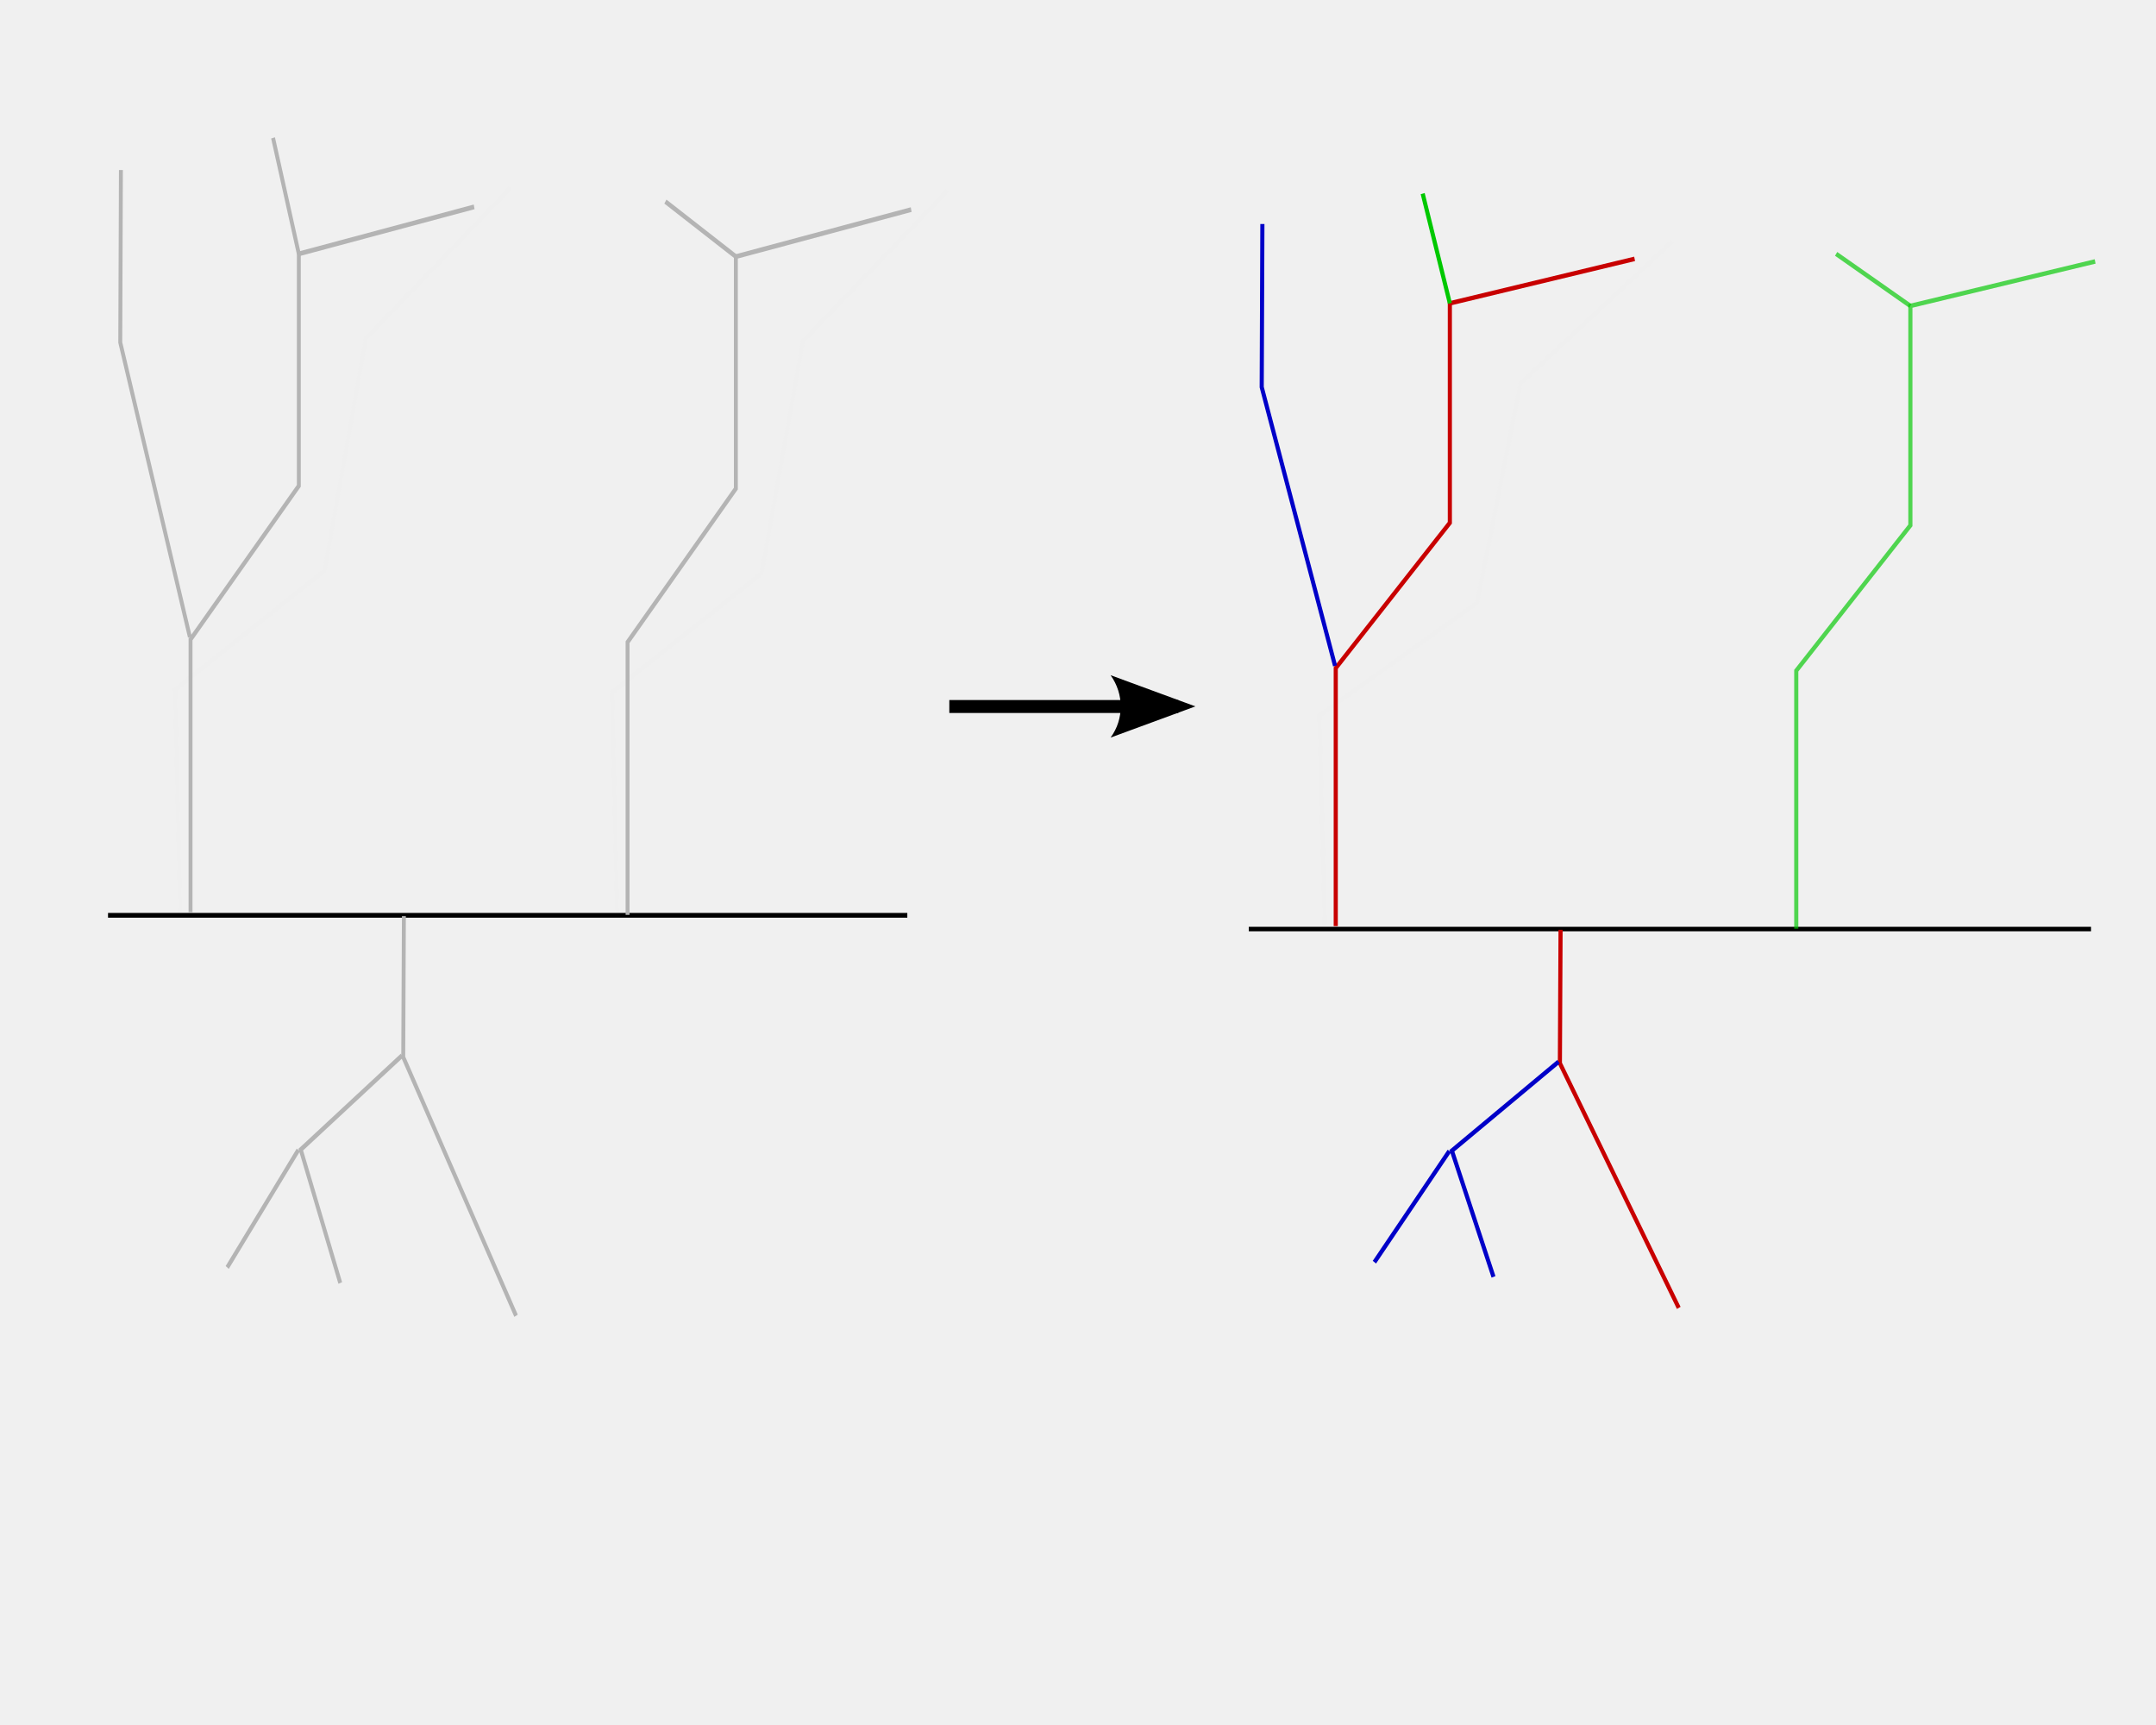
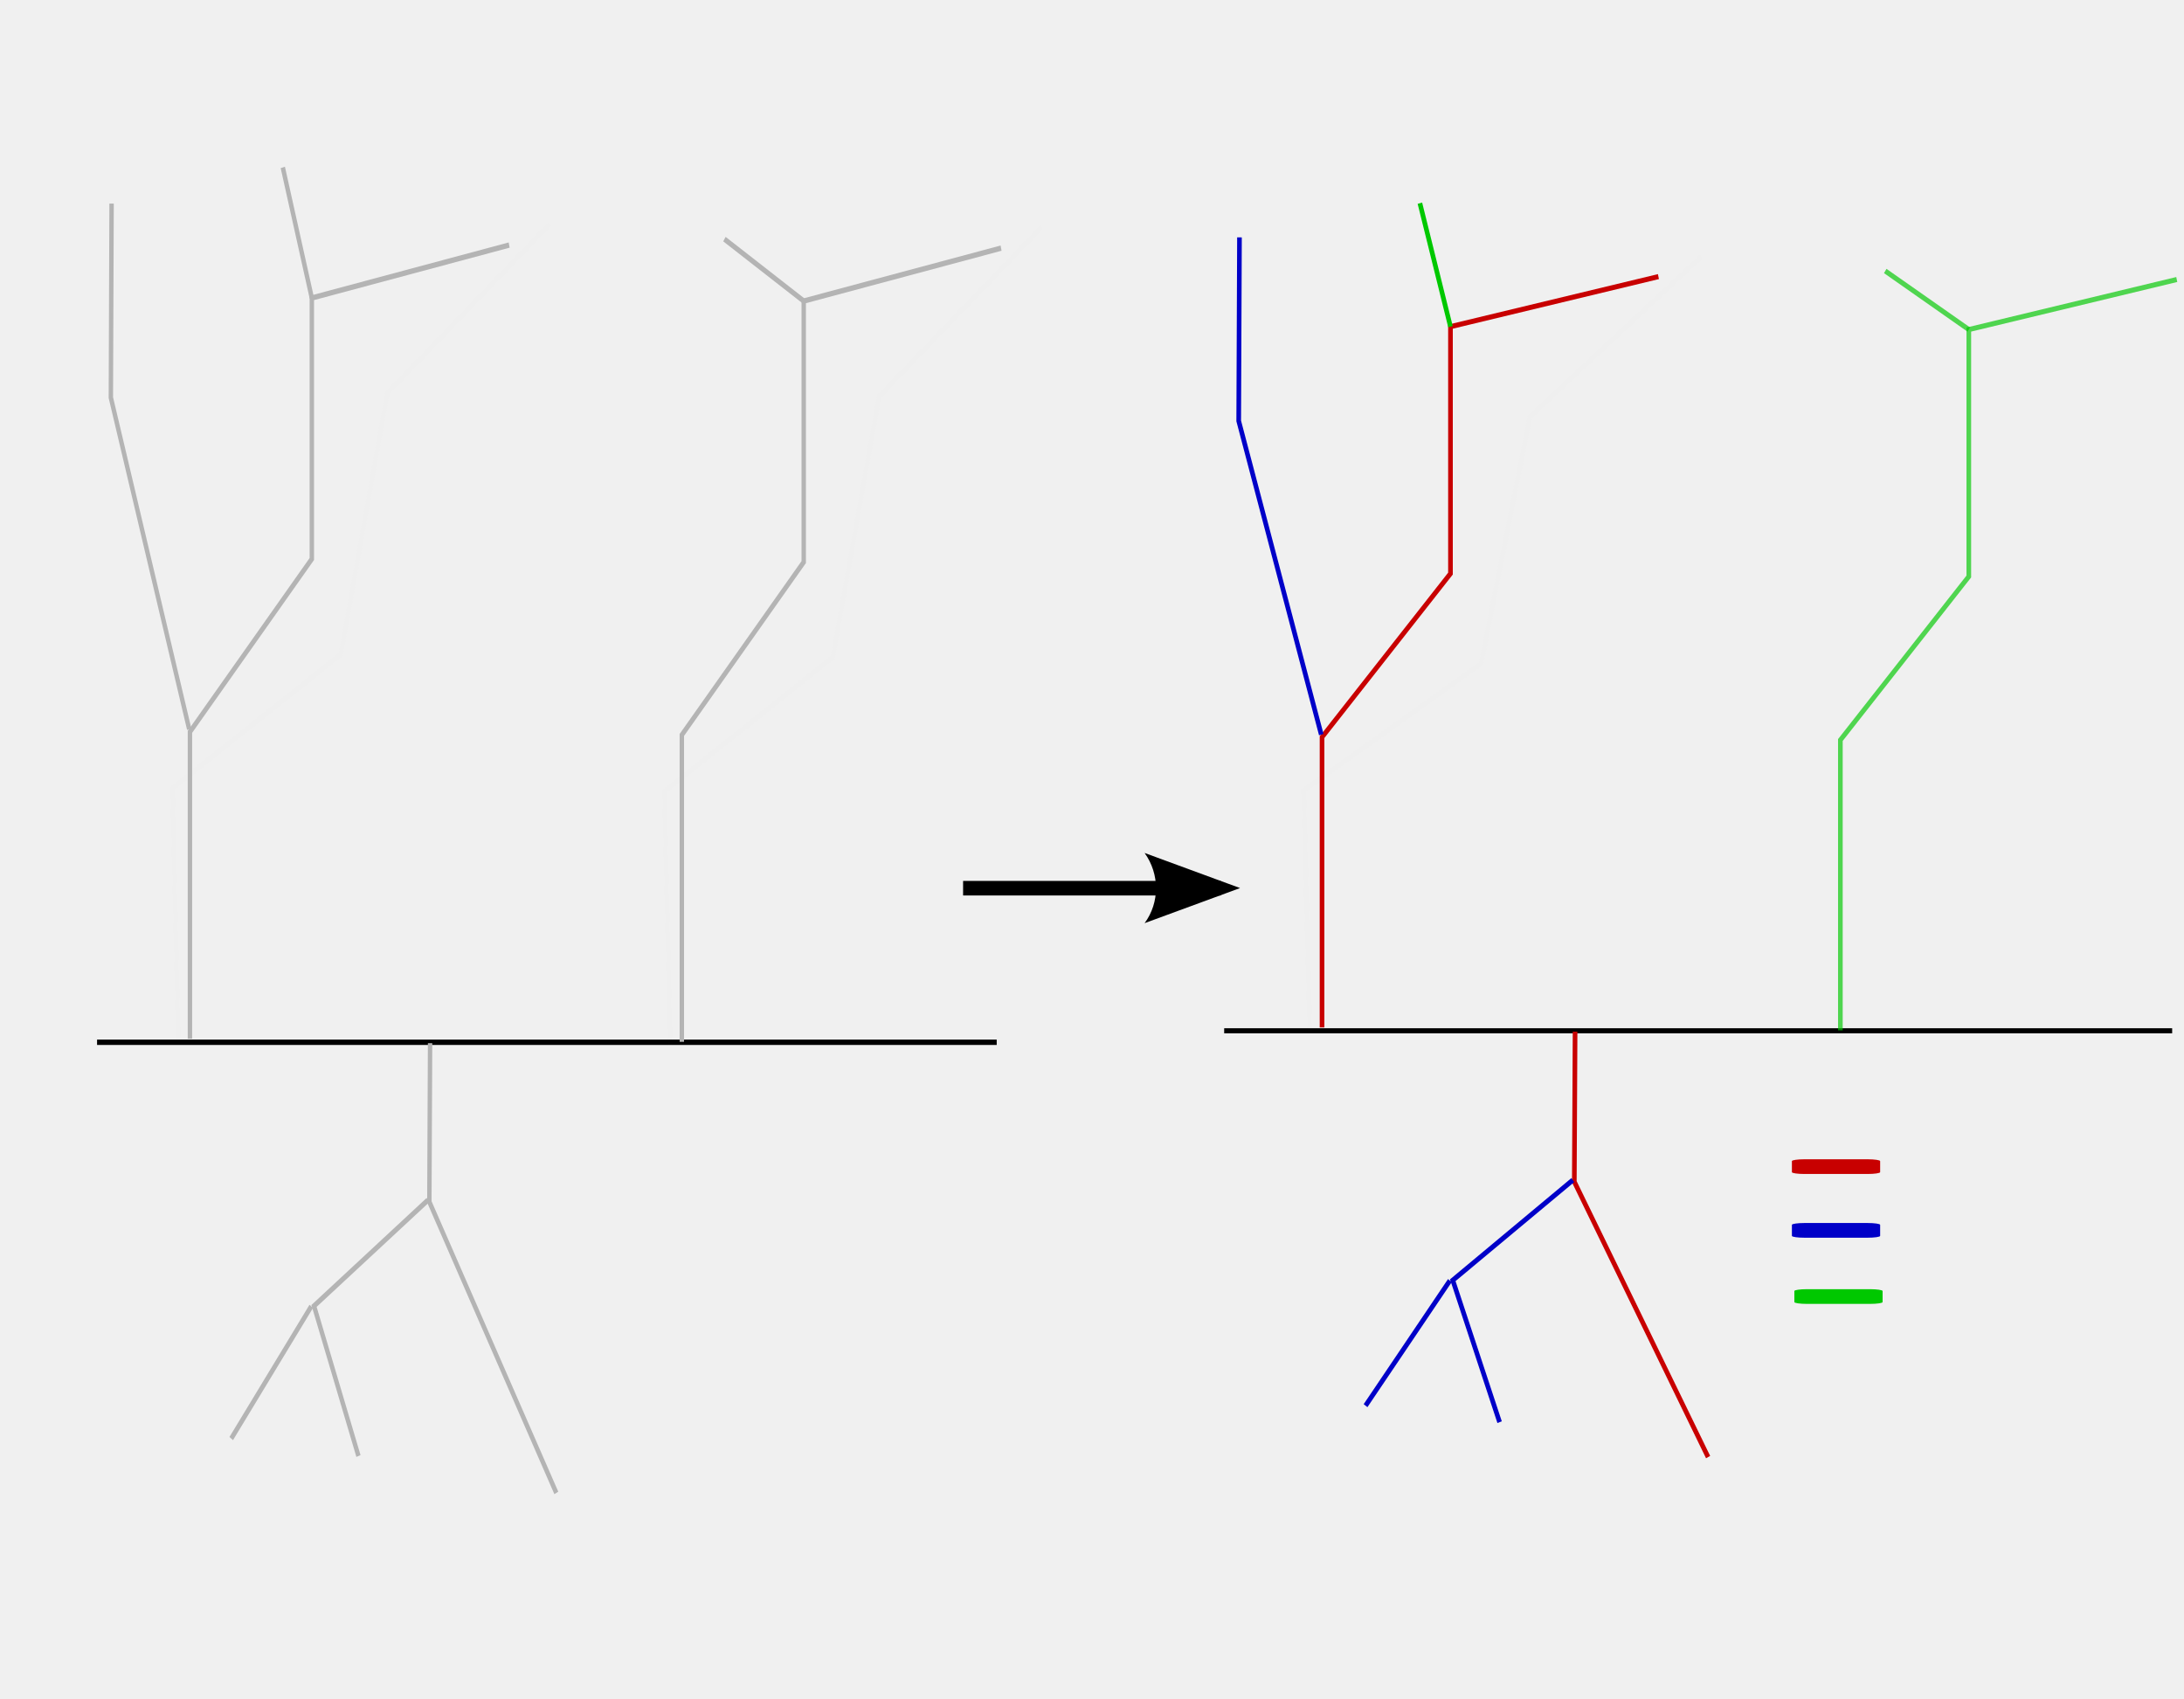
- <svg xmlns="http://www.w3.org/2000/svg" width="1000" height="800" id="svg2" version="1.1">
+ <svg xmlns="http://www.w3.org/2000/svg" width="900" height="700" id="svg2" version="1.1">
  <defs id="defs4">
    <marker orient="auto" refY="0" refX="0" id="Arrow2Mend" style="overflow:visible">
      <path id="path3956" style="fill-rule:evenodd;stroke-width:0.625;stroke-linejoin:round" d="M 8.719,4.034 -2.207,0.016 8.719,-4.002 c -1.745,2.372 -1.735,5.617 -6e-7,8.035 z" transform="scale(-0.6,-0.6)" />
    </marker>
    <marker orient="auto" refY="0" refX="0" id="Arrow2Lend" style="overflow:visible">
      <path id="path3950" style="fill-rule:evenodd;stroke-width:0.625;stroke-linejoin:round" d="M 8.719,4.034 -2.207,0.016 8.719,-4.002 c -1.745,2.372 -1.735,5.617 -6e-7,8.035 z" transform="matrix(-1.1,0,0,-1.1,-1.1,0)" />
    </marker>
  </defs>
-   <g id="layer1" transform="translate(0,-252.3622)">
-     <g id="g4555" transform="matrix(3.348548,0,0,4.070601,-94.60192,-2746.253)" style="stroke-width:0.542;stroke-miterlimit:4;stroke-dasharray:none">
-       <path id="path2985" d="m 43.214,840.934 110.714,0" style="fill:none;stroke:#000000;stroke-width:0.542;stroke-linecap:butt;stroke-linejoin:miter;stroke-opacity:1;stroke-miterlimit:4;stroke-dasharray:none" />
+   <g id="layer1" transform="translate(0,-352.3622)">
+     <g id="g4555" transform="matrix(3.348548,0,0,4.070601,-104.7034,-2641.197)" style="stroke-width:0.542;stroke-miterlimit:4;stroke-dasharray:none">
+       <path id="path2985" d="m 43.214,840.934 110.714,0" style="fill:none;stroke:#000000;stroke-width:0.542;stroke-linecap:butt;stroke-linejoin:miter;stroke-miterlimit:4;stroke-opacity:1;stroke-dasharray:none" />
      <g transform="translate(12.5,1.428571)" id="g3763" style="stroke-width:0.542;stroke-miterlimit:4;stroke-dasharray:none">
-         <path style="fill:none;stroke:#c8c8c8;stroke-width:0.542;stroke-linecap:butt;stroke-linejoin:miter;stroke-opacity:0.008;stroke-miterlimit:4;stroke-dasharray:none" d="M 40.714,187.143 40,161.429 60.714,147.857 66.429,121.429 86.429,104.286" id="path3755" transform="translate(0,652.3622)" />
-         <path style="fill:none;stroke:#b4b4b4;stroke-width:0.542;stroke-linecap:butt;stroke-linejoin:miter;stroke-opacity:1;stroke-miterlimit:4;stroke-dasharray:none" d="m 42.143,186.786 0,-31.071 15,-17.5 0,-26.429 24.286,-5.357" id="path3757" transform="translate(0,652.3622)" />
-         <path style="fill:none;stroke:#b4b4b4;stroke-width:0.542;stroke-linecap:butt;stroke-linejoin:miter;stroke-opacity:1;stroke-miterlimit:4;stroke-dasharray:none" d="M 57.143,111.786 53.571,98.571" id="path3759" transform="translate(0,652.3622)" />
-         <path style="fill:none;stroke:#b4b4b4;stroke-width:0.542;stroke-linecap:butt;stroke-linejoin:miter;stroke-opacity:1;stroke-miterlimit:4;stroke-dasharray:none" d="m 42.054,807.809 -9.643,-33.571 0.089,-19.643" id="path3761" />
+         <path style="fill:none;stroke:#c8c8c8;stroke-width:0.542;stroke-linecap:butt;stroke-linejoin:miter;stroke-miterlimit:4;stroke-opacity:0.008;stroke-dasharray:none" d="M 40.714,187.143 40,161.429 60.714,147.857 66.429,121.429 86.429,104.286" id="path3755" transform="translate(0,652.3622)" />
+         <path style="fill:none;stroke:#b4b4b4;stroke-width:0.542;stroke-linecap:butt;stroke-linejoin:miter;stroke-miterlimit:4;stroke-opacity:1;stroke-dasharray:none" d="m 42.143,186.786 0,-31.071 15,-17.5 0,-26.429 24.286,-5.357" id="path3757" transform="translate(0,652.3622)" />
+         <path style="fill:none;stroke:#b4b4b4;stroke-width:0.542;stroke-linecap:butt;stroke-linejoin:miter;stroke-miterlimit:4;stroke-opacity:1;stroke-dasharray:none" d="M 57.143,111.786 53.571,98.571" id="path3759" transform="translate(0,652.3622)" />
+         <path style="fill:none;stroke:#b4b4b4;stroke-width:0.542;stroke-linecap:butt;stroke-linejoin:miter;stroke-miterlimit:4;stroke-opacity:1;stroke-dasharray:none" d="m 42.054,807.809 -9.643,-33.571 0.089,-19.643" id="path3761" />
      </g>
-       <g transform="translate(12.5,1.428571)" style="stroke:#b4b4b4;stroke-width:0.542;stroke-opacity:1;stroke-miterlimit:4;stroke-dasharray:none" id="g3813">
-         <path style="fill:none;stroke:#b4b4b4;stroke-width:0.542;stroke-linecap:butt;stroke-linejoin:miter;stroke-opacity:1;stroke-miterlimit:4;stroke-dasharray:none" d="m 71.696,187.232 -0.089,16.071 15.625,29.464" id="path3769" transform="translate(0,652.3622)" />
-         <path style="fill:none;stroke:#b4b4b4;stroke-width:0.542;stroke-linecap:butt;stroke-linejoin:miter;stroke-opacity:1;stroke-miterlimit:4;stroke-dasharray:none" d="m 71.429,203.125 -14.018,10.714 5.471,15.192" id="path3771" transform="translate(0,652.3622)" />
-         <path style="fill:none;stroke:#b4b4b4;stroke-width:0.542;stroke-linecap:butt;stroke-linejoin:miter;stroke-opacity:1;stroke-miterlimit:4;stroke-dasharray:none" d="m 57.074,213.879 -9.849,13.385" id="path3773" transform="translate(0,652.3622)" />
+       <g transform="translate(12.5,1.428571)" style="stroke:#b4b4b4;stroke-width:0.542;stroke-miterlimit:4;stroke-opacity:1;stroke-dasharray:none" id="g3813">
+         <path style="fill:none;stroke:#b4b4b4;stroke-width:0.542;stroke-linecap:butt;stroke-linejoin:miter;stroke-miterlimit:4;stroke-opacity:1;stroke-dasharray:none" d="m 71.696,187.232 -0.089,16.071 15.625,29.464" id="path3769" transform="translate(0,652.3622)" />
+         <path style="fill:none;stroke:#b4b4b4;stroke-width:0.542;stroke-linecap:butt;stroke-linejoin:miter;stroke-miterlimit:4;stroke-opacity:1;stroke-dasharray:none" d="m 71.429,203.125 -14.018,10.714 5.471,15.192" id="path3771" transform="translate(0,652.3622)" />
+         <path style="fill:none;stroke:#b4b4b4;stroke-width:0.542;stroke-linecap:butt;stroke-linejoin:miter;stroke-miterlimit:4;stroke-opacity:1;stroke-dasharray:none" d="m 57.074,213.879 -9.849,13.385" id="path3773" transform="translate(0,652.3622)" />
      </g>
-       <path id="path3755-1" d="m 113.75,841.245 -0.714,-25.714 20.714,-13.571 5.714,-26.429 20,-17.143" style="fill:none;stroke:#c8c8c8;stroke-width:0.542;stroke-linecap:butt;stroke-linejoin:miter;stroke-opacity:0.008;stroke-miterlimit:4;stroke-dasharray:none" />
-       <path id="path3757-5" d="m 115.179,840.888 0,-31.071 15,-17.5 0,-26.429 24.286,-5.357" style="fill:none;stroke:#b4b4b4;stroke-width:0.542;stroke-linecap:butt;stroke-linejoin:miter;stroke-opacity:1;stroke-miterlimit:4;stroke-dasharray:none" />
-       <path id="path3759-6" d="m 130.179,765.888 -9.759,-6.269" style="fill:none;stroke:#b4b4b4;stroke-width:0.542;stroke-linecap:butt;stroke-linejoin:miter;stroke-opacity:1;stroke-miterlimit:4;stroke-dasharray:none" />
+       <path id="path3755-1" d="m 113.75,841.245 -0.714,-25.714 20.714,-13.571 5.714,-26.429 20,-17.143" style="fill:none;stroke:#c8c8c8;stroke-width:0.542;stroke-linecap:butt;stroke-linejoin:miter;stroke-miterlimit:4;stroke-opacity:0.008;stroke-dasharray:none" />
+       <path id="path3757-5" d="m 115.179,840.888 0,-31.071 15,-17.5 0,-26.429 24.286,-5.357" style="fill:none;stroke:#b4b4b4;stroke-width:0.542;stroke-linecap:butt;stroke-linejoin:miter;stroke-miterlimit:4;stroke-opacity:1;stroke-dasharray:none" />
+       <path id="path3759-6" d="m 130.179,765.888 -9.759,-6.269" style="fill:none;stroke:#b4b4b4;stroke-width:0.542;stroke-linecap:butt;stroke-linejoin:miter;stroke-miterlimit:4;stroke-opacity:1;stroke-dasharray:none" />
    </g>
-     <g id="g4570" transform="matrix(3.528464,0,0,3.850813,-498.5351,-2551.097)" style="stroke-width:0.543;stroke-miterlimit:4;stroke-dasharray:none">
-       <path id="path2985-3" d="m 305.446,839.907 110.714,0" style="fill:none;stroke:#000000;stroke-width:0.543;stroke-linecap:butt;stroke-linejoin:miter;stroke-opacity:1;stroke-miterlimit:4;stroke-dasharray:none" />
-       <path id="path3755-6" d="m 315.446,839.907 -0.714,-25.714 20.714,-13.571 5.714,-26.429 20,-17.143" style="fill:none;stroke:#c8c8c8;stroke-width:0.543;stroke-linecap:butt;stroke-linejoin:miter;stroke-opacity:0.008;stroke-miterlimit:4;stroke-dasharray:none" />
-       <path id="path3757-0" d="m 316.875,839.55 0,-31.071 15,-17.5 0,-26.429 24.286,-5.357" style="fill:none;stroke:#c80000;stroke-width:0.543;stroke-linecap:butt;stroke-linejoin:miter;stroke-opacity:1;stroke-miterlimit:4;stroke-dasharray:none" />
-       <path id="path3759-2" d="m 331.875,764.55 -3.571,-13.214" style="fill:none;stroke:#00c800;stroke-width:0.543;stroke-linecap:butt;stroke-linejoin:miter;stroke-opacity:1;stroke-miterlimit:4;stroke-dasharray:none" />
-       <path id="path3761-5" d="m 316.786,808.21 -9.643,-33.571 0.089,-19.643" style="fill:none;stroke:#0000c8;stroke-width:0.543;stroke-linecap:butt;stroke-linejoin:miter;stroke-opacity:1;stroke-miterlimit:4;stroke-dasharray:none" />
-       <path id="path3769-3" d="m 346.428,839.996 -0.089,16.071 15.625,29.464" style="fill:none;stroke:#c80000;stroke-width:0.543;stroke-linecap:butt;stroke-linejoin:miter;stroke-opacity:1;stroke-miterlimit:4;stroke-dasharray:none" />
-       <path id="path3771-2" d="m 346.161,855.889 -14.018,10.714 5.471,15.192" style="fill:none;stroke:#0000c8;stroke-width:0.543;stroke-linecap:butt;stroke-linejoin:miter;stroke-opacity:1;stroke-miterlimit:4;stroke-dasharray:none" />
-       <path id="path3773-4" d="m 331.806,866.643 -9.849,13.385" style="fill:none;stroke:#0000c8;stroke-width:0.543;stroke-linecap:butt;stroke-linejoin:miter;stroke-opacity:1;stroke-miterlimit:4;stroke-dasharray:none" />
-       <path id="path3757-5-2" d="m 377.411,839.861 0,-31.071 15,-17.5 0,-26.429 24.286,-5.357" style="fill:none;stroke:#00c800;stroke-width:0.543;stroke-linecap:butt;stroke-linejoin:miter;stroke-opacity:0.669;stroke-miterlimit:4;stroke-dasharray:none" />
-       <path id="path3759-6-6" d="m 392.411,764.861 -9.759,-6.269" style="fill:none;stroke:#00c800;stroke-width:0.543;stroke-linecap:butt;stroke-linejoin:miter;stroke-opacity:0.671;stroke-miterlimit:4;stroke-dasharray:none" />
+     <g id="g4570" transform="matrix(3.528464,0,0,3.850813,-573.2864,-2457.153)" style="stroke-width:0.543;stroke-miterlimit:4;stroke-dasharray:none">
+       <path id="path2985-3" d="m 305.446,839.907 110.714,0" style="fill:none;stroke:#000000;stroke-width:0.543;stroke-linecap:butt;stroke-linejoin:miter;stroke-miterlimit:4;stroke-opacity:1;stroke-dasharray:none" />
+       <path id="path3755-6" d="m 315.446,839.907 -0.714,-25.714 20.714,-13.571 5.714,-26.429 20,-17.143" style="fill:none;stroke:#c8c8c8;stroke-width:0.543;stroke-linecap:butt;stroke-linejoin:miter;stroke-miterlimit:4;stroke-opacity:0.008;stroke-dasharray:none" />
+       <path id="path3757-0" d="m 316.875,839.55 0,-31.071 15,-17.5 0,-26.429 24.286,-5.357" style="fill:none;stroke:#c80000;stroke-width:0.543;stroke-linecap:butt;stroke-linejoin:miter;stroke-miterlimit:4;stroke-opacity:1;stroke-dasharray:none" />
+       <path id="path3759-2" d="m 331.875,764.55 -3.571,-13.214" style="fill:none;stroke:#00c800;stroke-width:0.543;stroke-linecap:butt;stroke-linejoin:miter;stroke-miterlimit:4;stroke-opacity:1;stroke-dasharray:none" />
+       <path id="path3761-5" d="m 316.786,808.21 -9.643,-33.571 0.089,-19.643" style="fill:none;stroke:#0000c8;stroke-width:0.543;stroke-linecap:butt;stroke-linejoin:miter;stroke-miterlimit:4;stroke-opacity:1;stroke-dasharray:none" />
+       <path id="path3769-3" d="m 346.428,839.996 -0.089,16.071 15.625,29.464" style="fill:none;stroke:#c80000;stroke-width:0.543;stroke-linecap:butt;stroke-linejoin:miter;stroke-miterlimit:4;stroke-opacity:1;stroke-dasharray:none" />
+       <path id="path3771-2" d="m 346.161,855.889 -14.018,10.714 5.471,15.192" style="fill:none;stroke:#0000c8;stroke-width:0.543;stroke-linecap:butt;stroke-linejoin:miter;stroke-miterlimit:4;stroke-opacity:1;stroke-dasharray:none" />
+       <path id="path3773-4" d="m 331.806,866.643 -9.849,13.385" style="fill:none;stroke:#0000c8;stroke-width:0.543;stroke-linecap:butt;stroke-linejoin:miter;stroke-miterlimit:4;stroke-opacity:1;stroke-dasharray:none" />
+       <path id="path3757-5-2" d="m 377.411,839.861 0,-31.071 15,-17.5 0,-26.429 24.286,-5.357" style="fill:none;stroke:#00c800;stroke-width:0.543;stroke-linecap:butt;stroke-linejoin:miter;stroke-miterlimit:4;stroke-opacity:0.669;stroke-dasharray:none" />
+       <path id="path3759-6-6" d="m 392.411,764.861 -9.759,-6.269" style="fill:none;stroke:#00c800;stroke-width:0.543;stroke-linecap:butt;stroke-linejoin:miter;stroke-miterlimit:4;stroke-opacity:0.671;stroke-dasharray:none" />
    </g>
-     <path style="fill:none;stroke:#000000;stroke-width:6;stroke-linecap:butt;stroke-linejoin:miter;stroke-miterlimit:4;stroke-opacity:1;stroke-dasharray:none;marker-end:url(#Arrow2Mend)" d="m 440.317,580.02 106.187,0" id="path3923" />
+     <path style="fill:none;stroke:#000000;stroke-width:6;stroke-linecap:butt;stroke-linejoin:miter;stroke-miterlimit:4;stroke-opacity:1;stroke-dasharray:none;marker-end:url(#Arrow2Mend)" d="m 396.88,718.411 106.187,0" id="path3923" />
+     <rect style="fill:#c80000;fill-opacity:1;stroke:#ffffff;stroke-width:0;stroke-linecap:square;stroke-miterlimit:0;stroke-opacity:1;stroke-dasharray:none" id="rect3109" width="36.365" height="6.061" x="738.422" y="830.129" rx="5.178" ry="0.755" />
+     <rect style="fill:#0000c8;fill-opacity:1;stroke:#ffffff;stroke-width:0;stroke-linecap:square;stroke-miterlimit:0;stroke-opacity:1;stroke-dasharray:none" id="rect3109-6" width="36.365" height="6.061" x="738.422" y="856.393" rx="5.178" ry="0.755" />
+     <rect style="fill:#00c800;fill-opacity:1;stroke:#ffffff;stroke-width:0;stroke-linecap:square;stroke-miterlimit:0;stroke-opacity:1;stroke-dasharray:none" id="rect3109-9" width="36.365" height="6.061" x="739.432" y="883.667" rx="5.178" ry="0.755" />
+     <flowRoot xml:space="preserve" id="flowRoot3916" style="font-size:20px;font-style:normal;font-variant:normal;font-weight:normal;font-stretch:normal;text-align:start;line-height:125%;letter-spacing:0px;word-spacing:0px;writing-mode:lr-tb;text-anchor:start;fill:#000000;fill-opacity:1;stroke:none;font-family:Sans;-inkscape-font-specification:Sans" transform="translate(-2.020305,352.3622)">
+       <flowRegion id="flowRegion3918">
+         <rect id="rect3920" width="89.904" height="26.264" x="793.98" y="463.624" />
+       </flowRegion>
+       <flowPara id="flowPara3922">Phase 1</flowPara>
+     </flowRoot>
+     <flowRoot transform="translate(-2.100507,380.2887)" xml:space="preserve" id="flowRoot3916-9" style="font-size:20px;font-style:normal;font-variant:normal;font-weight:normal;font-stretch:normal;text-align:start;line-height:125%;letter-spacing:0px;word-spacing:0px;writing-mode:lr-tb;text-anchor:start;fill:#000000;fill-opacity:1;stroke:none;font-family:Sans;-inkscape-font-specification:Sans">
+       <flowRegion id="flowRegion3918-9">
+         <rect id="rect3920-9" width="89.904" height="26.264" x="793.98" y="463.624" />
+       </flowRegion>
+       <flowPara id="flowPara3922-8">Phase 2</flowPara>
+     </flowRoot>
+     <flowRoot transform="translate(-2.120813,409.5831)" xml:space="preserve" id="flowRoot3916-7" style="font-size:20px;font-style:normal;font-variant:normal;font-weight:normal;font-stretch:normal;text-align:start;line-height:125%;letter-spacing:0px;word-spacing:0px;writing-mode:lr-tb;text-anchor:start;fill:#000000;fill-opacity:1;stroke:none;font-family:Sans;-inkscape-font-specification:Sans">
+       <flowRegion id="flowRegion3918-3">
+         <rect id="rect3920-1" width="89.904" height="26.264" x="793.98" y="463.624" />
+       </flowRegion>
+       <flowPara id="flowPara3922-9">Phase 3</flowPara>
+     </flowRoot>
  </g>
</svg>
